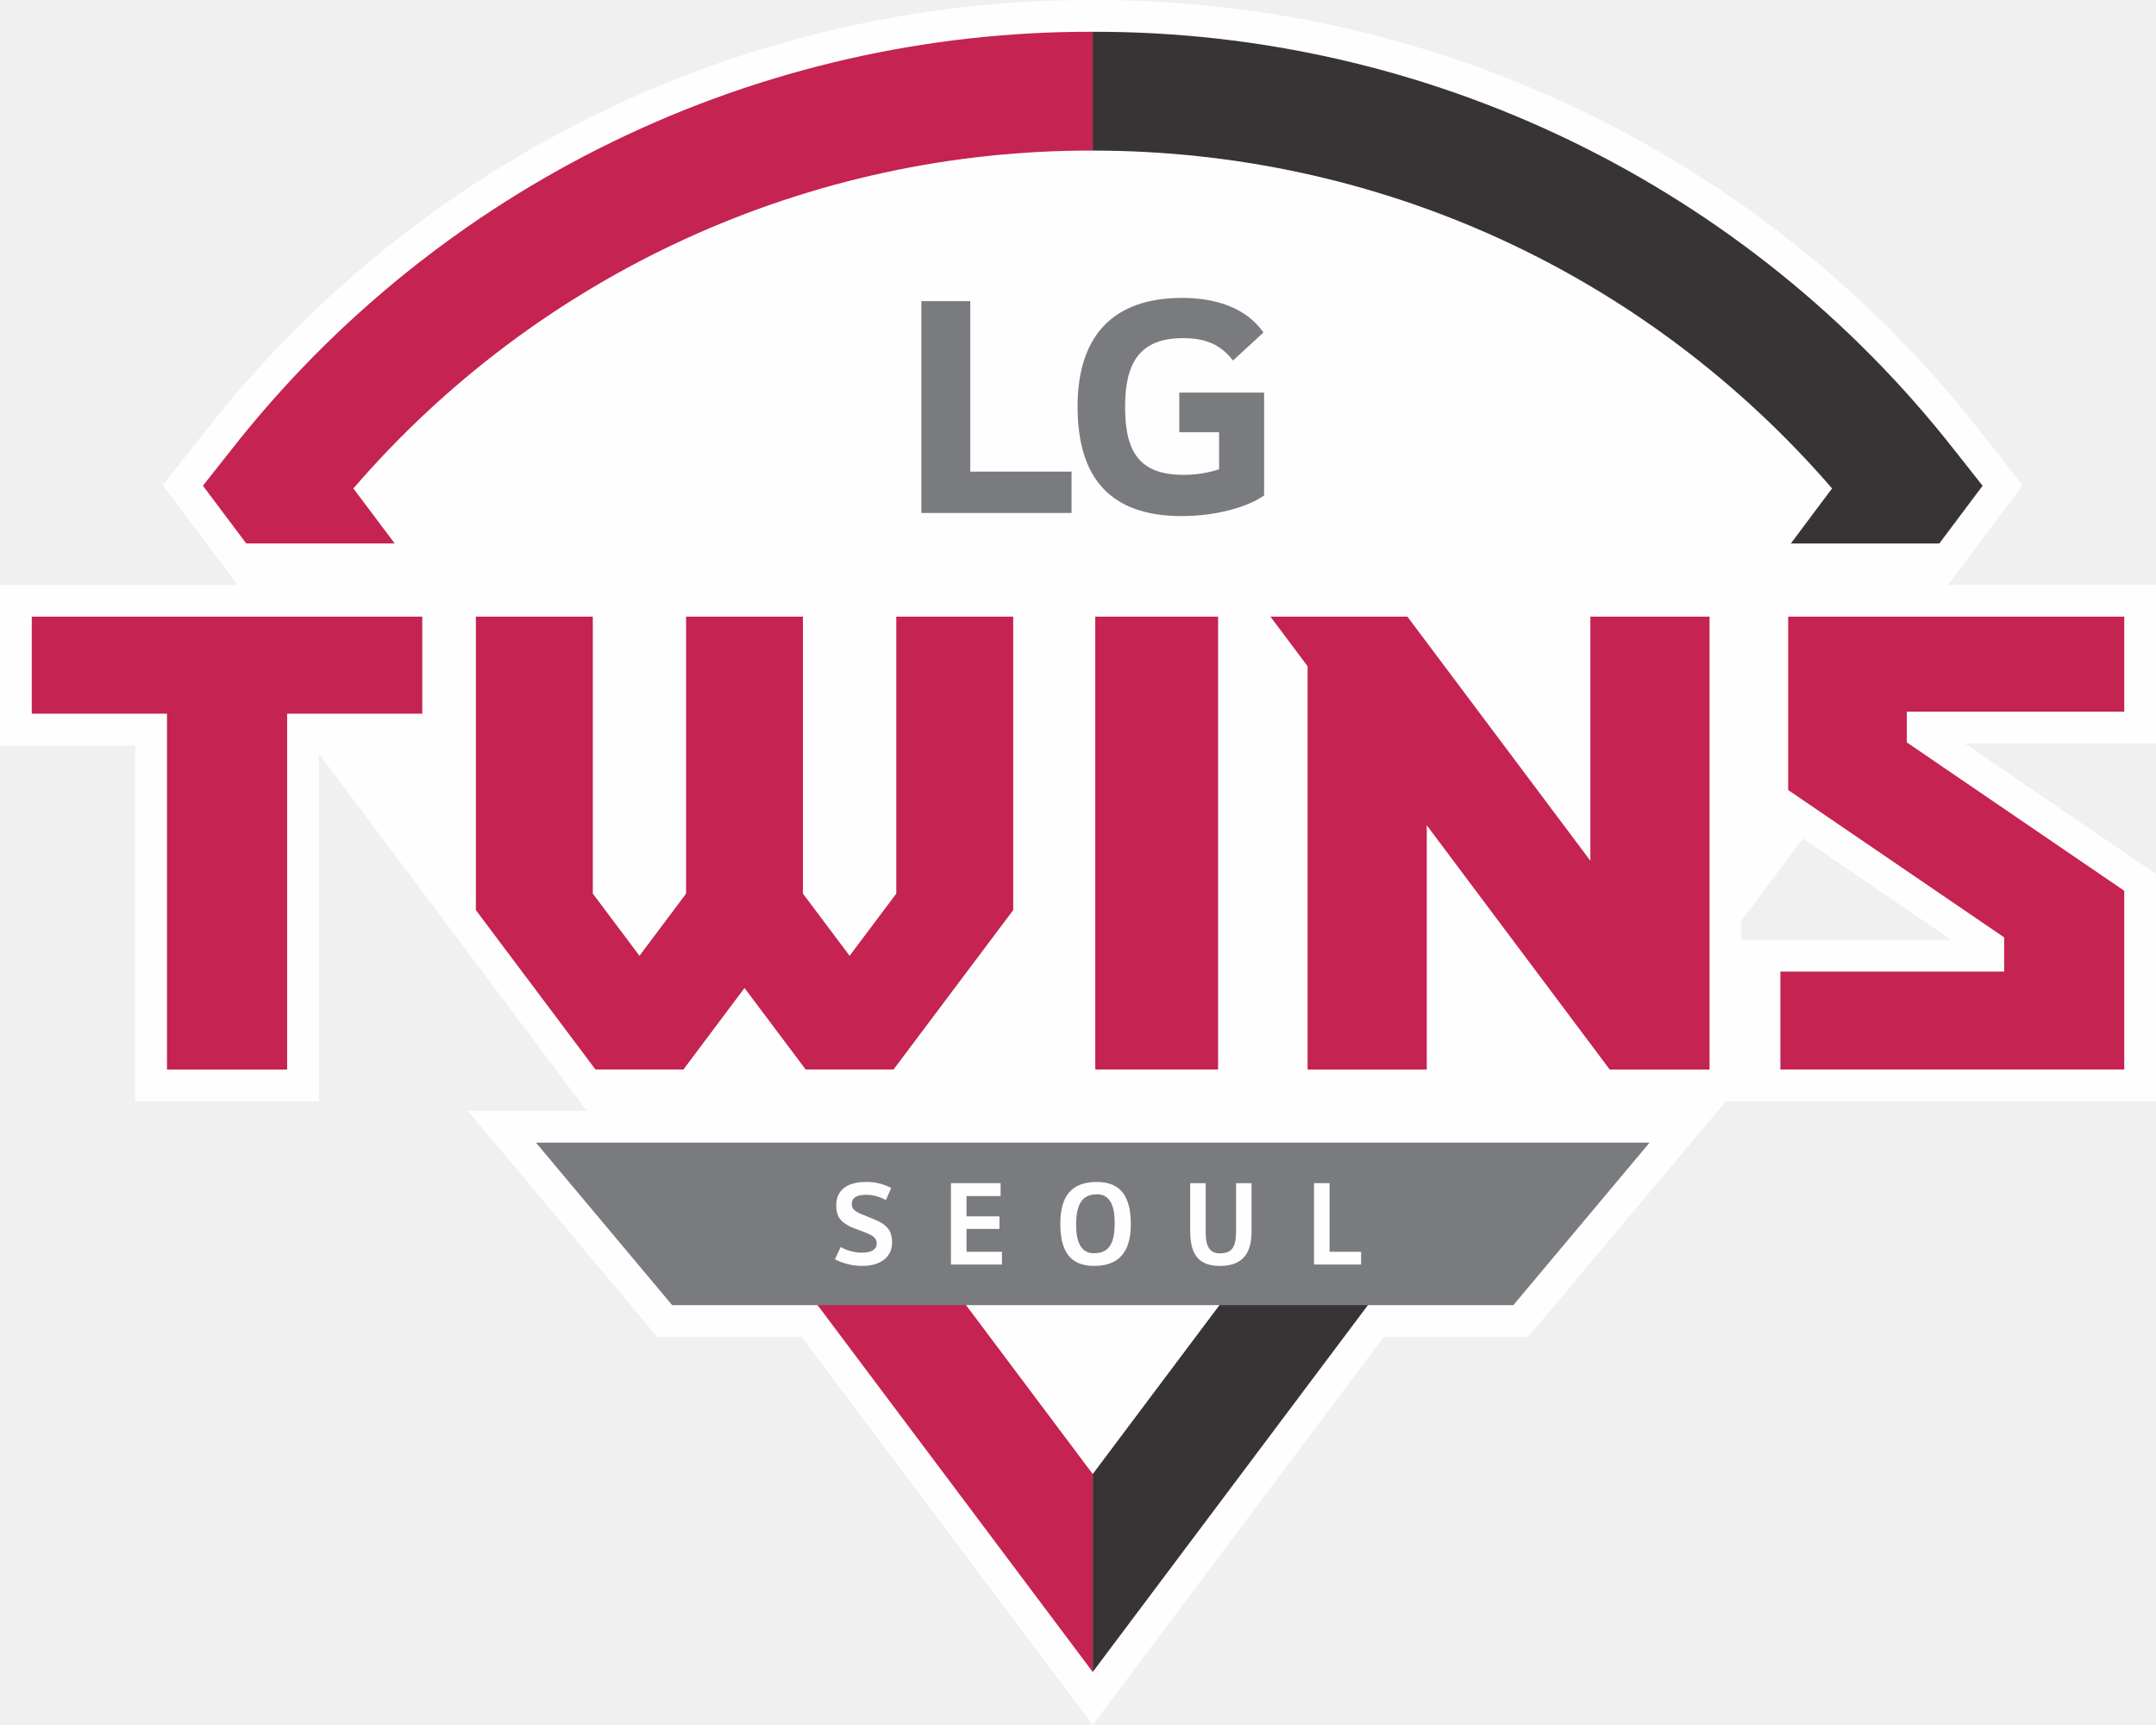
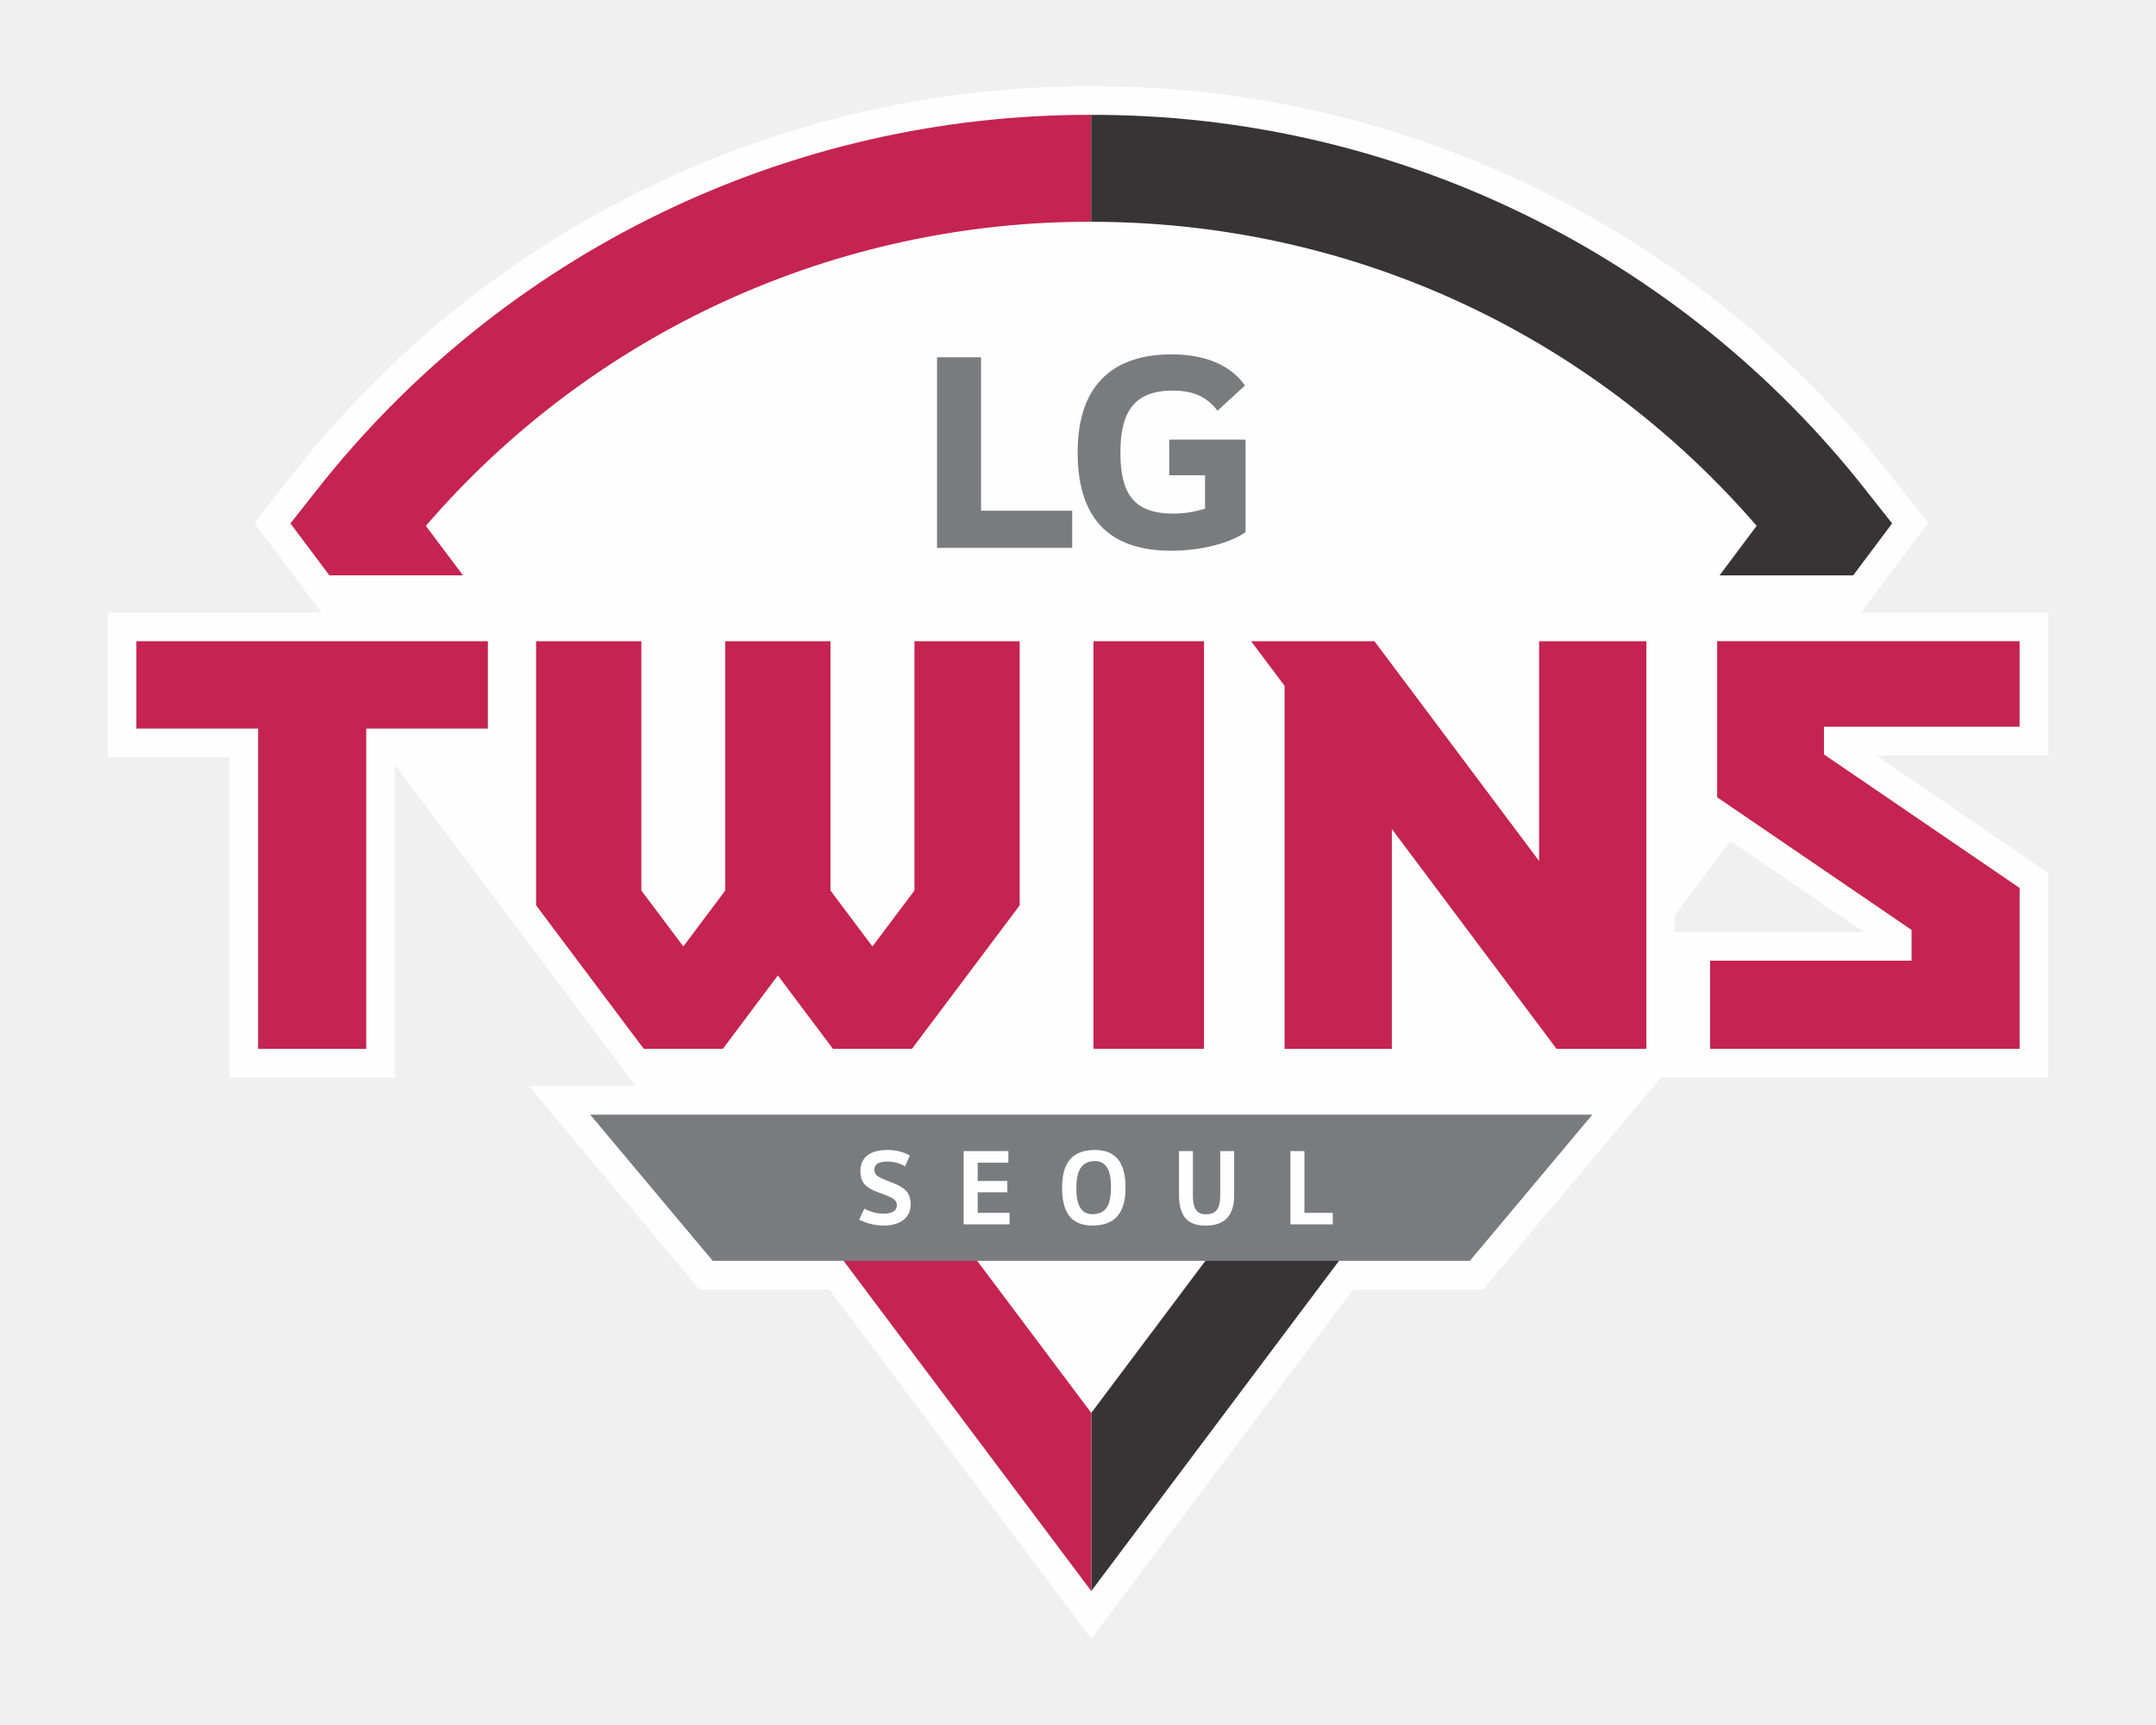
<svg xmlns="http://www.w3.org/2000/svg" width="100" height="80" viewBox="0 0 100 80" fill="none">
  <g opacity="0.9">
-     <g clip-path="url(#clip0_4391_1887)">
-       <path d="M80.769 43.583V42.699L83.625 38.89L90.5 43.583H80.769ZM100 27.121H90.354L93.816 22.506L91.801 19.948C86.914 13.715 80.671 8.679 73.546 5.222C66.421 1.766 58.602 -0.02 50.683 -2.35271e-05C42.765 -0.02 34.946 1.766 27.821 5.222C20.696 8.679 14.453 13.715 9.565 19.948L7.55 22.506L11.016 27.125H0V34.574H6.268V51.074H14.793V34.962L27.211 51.516H21.695L30.489 62.006H37.183L50.683 80L64.179 62.006H70.877L80.052 51.074H100V40.534L91.137 34.482H100V27.121Z" fill="white" />
-       <path d="M50.801 49.599H56.497V28.598H50.801V49.599Z" fill="#C00C3F" />
-       <path d="M73.765 39.921L65.278 28.597H58.926L60.649 30.898V49.602H66.177V38.274L74.663 49.602H79.293V28.597H73.765V39.921Z" fill="#C00C3F" />
-       <path d="M41.572 28.598V41.443L39.407 44.327L37.242 41.443V28.598H31.822V41.443L29.661 44.327L27.496 41.443V28.598H22.072V42.207L27.619 49.599H31.699L34.532 45.82L37.369 49.599H41.445L46.995 42.207V28.598H41.572Z" fill="#C00C3F" />
-       <path d="M50.684 68.361V77.539L66.625 56.292H59.739L50.684 68.361Z" fill="#231F20" />
-       <path d="M50.683 77.54V68.362L41.628 56.29H34.742L50.683 77.54Z" fill="#C00C3F" />
-       <path d="M49.701 21.872H45.003V13.966H42.734V23.789H49.701V21.872Z" fill="#6D6E71" />
-       <path d="M54.809 23.934C56.337 23.934 57.822 23.546 58.632 22.978V18.209H54.698V20.044H56.544V21.765C56.015 21.936 55.462 22.022 54.905 22.022C52.867 22.022 52.184 20.985 52.184 18.877C52.184 16.865 52.829 15.682 54.874 15.682C56.007 15.682 56.656 16.039 57.189 16.719L58.602 15.421C57.746 14.192 56.237 13.816 54.825 13.816C51.65 13.816 49.98 15.552 49.98 18.858C49.98 22.152 51.485 23.934 54.809 23.934Z" fill="#6D6E71" />
-       <path d="M24.859 52.992L31.177 60.529H70.192L76.51 52.992H24.859Z" fill="#6D6E71" />
-       <path d="M38.993 57.834C39.294 58.002 39.632 58.092 39.976 58.095C40.479 58.095 40.667 57.907 40.667 57.665C40.667 57.438 40.483 57.323 40.394 57.277C40.11 57.131 39.776 57.031 39.469 56.905C39.016 56.674 38.786 56.459 38.786 55.891C38.786 55.219 39.266 54.816 40.153 54.816C40.564 54.805 40.972 54.901 41.335 55.096L41.089 55.657C40.804 55.493 40.481 55.408 40.153 55.411C39.692 55.411 39.508 55.58 39.508 55.83C39.508 55.952 39.546 56.048 39.619 56.114C39.688 56.174 39.766 56.223 39.849 56.26C40.087 56.371 40.44 56.494 40.732 56.632C41.085 56.809 41.377 57.028 41.377 57.623C41.377 58.291 40.855 58.709 39.987 58.709C39.548 58.708 39.115 58.603 38.725 58.402L38.993 57.834Z" fill="white" />
-       <path d="M44.107 54.871H46.41V55.47H44.829V56.411H46.357V56.994H44.829V58.054H46.472V58.645H44.107V54.871Z" fill="white" />
-       <path d="M49.913 56.804C49.913 57.526 50.101 58.121 50.734 58.121C51.479 58.121 51.702 57.618 51.702 56.704C51.702 55.99 51.521 55.387 50.88 55.387C50.158 55.387 49.913 55.901 49.913 56.804ZM52.45 56.777C52.45 58.063 51.894 58.709 50.75 58.709C49.571 58.709 49.18 57.944 49.18 56.739C49.18 55.448 49.725 54.815 50.873 54.815C52.035 54.815 52.45 55.564 52.45 56.777Z" fill="white" />
-       <path d="M55.205 54.871H55.923V57.197C55.923 57.777 56.103 58.127 56.575 58.127C57.132 58.127 57.332 57.85 57.332 57.098V54.871H58.049V57.148C58.049 58.238 57.52 58.71 56.583 58.71C55.654 58.71 55.205 58.246 55.205 57.105V54.871Z" fill="white" />
-       <path d="M60.947 54.871H61.669V58.054H63.131V58.645H60.947V54.871Z" fill="white" />
-       <path d="M50.683 6.983V1.473C42.988 1.454 35.389 3.191 28.465 6.551C21.541 9.911 15.474 14.806 10.725 20.864L9.412 22.527L11.42 25.203H18.306L16.39 22.653C20.639 17.722 25.903 13.768 31.822 11.063C37.742 8.358 44.176 6.966 50.683 6.983Z" fill="#C00C3F" />
-       <path d="M91.957 22.528L90.644 20.866C85.894 14.808 79.826 9.913 72.902 6.553C65.977 3.193 58.378 1.456 50.682 1.474V6.984C63.951 6.984 76.334 12.667 84.975 22.651L83.063 25.205H89.949L91.957 22.528Z" fill="#231F20" />
-       <path d="M1.473 33.098H7.745V49.602H13.318V33.098H19.586V28.598H1.473V33.098Z" fill="#C00C3F" />
-       <path d="M98.527 33.005V28.597H82.939V36.638L92.957 43.473V45.059H82.578V49.601H98.527V41.311L88.443 34.43V33.005H98.527Z" fill="#C00C3F" />
-     </g>
+     <path d="M77.692 43.224V42.429L80.263 39.001L86.45 43.224H77.692ZM95 28.409H86.319L89.434 24.255L87.621 21.953C83.222 16.344 77.603 11.811 71.191 8.7C64.779 5.589 57.742 3.982 50.615 4C43.488 3.982 36.451 5.589 30.039 8.7C23.626 11.811 18.007 16.344 13.609 21.953L11.795 24.255L14.915 28.412H5V35.117H10.641V49.967H18.314V35.466L29.49 50.364H24.526L32.44 59.806H38.465L50.615 76L62.761 59.806H68.79L77.046 49.967H95V40.48L87.023 35.034H95V28.409Z" fill="white" />
+     <path d="M50.719 48.639H55.845V29.738H50.719V48.639Z" fill="#C00C3F" />
+     <path d="M71.387 39.929L63.749 29.738H58.031L59.582 31.808V48.642H64.557V38.447L72.195 48.642H76.362V29.738H71.387V39.929Z" fill="#C00C3F" />
+     <path d="M42.415 29.738V41.298L40.466 43.894L38.518 41.298V29.738H33.64V41.298L31.695 43.894L29.747 41.298V29.738H24.865V41.986L29.857 48.639H33.529L36.079 45.238L38.632 48.639H42.301L47.296 41.986V29.738H42.415Z" fill="#C00C3F" />
+     <path d="M50.617 65.525V73.785L64.964 54.663H58.767L50.617 65.525Z" fill="#231F20" />
+     <path d="M50.615 73.786V65.526L42.465 54.661H36.268L50.615 73.786Z" fill="#C00C3F" />
+     <path d="M49.731 23.685H45.503V16.57H43.461V25.41H49.731V23.685Z" fill="#6D6E71" />
+     <path d="M54.33 25.541C55.705 25.541 57.042 25.192 57.771 24.68V20.388H54.23V22.04H55.892V23.588C55.415 23.742 54.917 23.82 54.417 23.82C52.582 23.82 51.967 22.886 51.967 20.989C51.967 19.178 52.548 18.114 54.389 18.114C55.408 18.114 55.992 18.435 56.472 19.047L57.743 17.879C56.973 16.773 55.615 16.434 54.344 16.434C51.487 16.434 49.984 17.996 49.984 20.972C49.984 23.937 51.339 25.541 54.33 25.541Z" fill="#6D6E71" />
+     <path d="M27.373 51.692L33.059 58.476H68.172L73.859 51.692H27.373Z" fill="#6D6E71" />
+     <path d="M40.093 56.05C40.364 56.202 40.668 56.282 40.978 56.285C41.43 56.285 41.6 56.116 41.6 55.898C41.6 55.694 41.434 55.591 41.354 55.549C41.099 55.418 40.798 55.328 40.522 55.214C40.114 55.007 39.907 54.813 39.907 54.302C39.907 53.697 40.339 53.334 41.137 53.334C41.507 53.324 41.874 53.411 42.201 53.586L41.98 54.091C41.723 53.943 41.432 53.867 41.137 53.87C40.722 53.87 40.556 54.022 40.556 54.246C40.556 54.357 40.591 54.443 40.657 54.502C40.718 54.556 40.788 54.601 40.864 54.633C41.078 54.734 41.396 54.844 41.658 54.969C41.976 55.128 42.239 55.325 42.239 55.86C42.239 56.462 41.769 56.838 40.988 56.838C40.593 56.837 40.203 56.742 39.852 56.562L40.093 56.05Z" fill="white" />
+     <path d="M44.697 53.384H46.77V53.923H45.347V54.769H46.722V55.295H45.347V56.249H46.825V56.781H44.697V53.384Z" fill="white" />
+     <path d="M49.922 55.123C49.922 55.773 50.091 56.309 50.661 56.309C51.331 56.309 51.531 55.856 51.531 55.033C51.531 54.391 51.369 53.848 50.792 53.848C50.143 53.848 49.922 54.311 49.922 55.123ZM52.205 55.099C52.205 56.257 51.704 56.837 50.675 56.837C49.614 56.837 49.262 56.15 49.262 55.065C49.262 53.903 49.752 53.333 50.785 53.333C51.832 53.333 52.205 54.007 52.205 55.099Z" fill="white" />
+     <path d="M54.684 53.384H55.33V55.478C55.33 56 55.492 56.315 55.917 56.315C56.418 56.315 56.597 56.066 56.597 55.388V53.384H57.243V55.433C57.243 56.415 56.767 56.84 55.924 56.84C55.088 56.84 54.684 56.422 54.684 55.395V53.384Z" fill="white" />
+     <path d="M59.852 53.384H60.501V56.249H61.817V56.781H59.852V53.384Z" fill="white" />
+     <path d="M50.615 10.285V5.326C43.689 5.309 36.85 6.872 30.618 9.896C24.387 12.92 18.926 17.326 14.652 22.778L13.471 24.274L15.277 26.683H21.475L19.751 24.388C23.575 19.95 28.312 16.392 33.64 13.957C38.967 11.523 44.758 10.27 50.615 10.285Z" fill="#C00C3F" />
+     <path d="M87.761 24.275L86.579 22.779C82.304 17.327 76.843 12.922 70.611 9.898C64.379 6.873 57.54 5.31 50.613 5.327V10.286C62.556 10.286 73.701 15.401 81.477 24.386L79.757 26.684H85.954L87.761 24.275Z" fill="#231F20" />
+     <path d="M6.326 33.788H11.971V48.642H16.987V33.788H22.629V29.738H6.326V33.788Z" fill="#C00C3F" />
+     <path d="M93.674 33.705V29.737H79.645V36.974L88.662 43.126V44.553H79.32V48.641H93.674V41.18L84.599 34.987V33.705H93.674Z" fill="#C00C3F" />
  </g>
-   <defs>
-     <clipPath id="clip0_4391_1887">
-       <rect width="100" height="80" fill="white" />
-     </clipPath>
-   </defs>
</svg>
